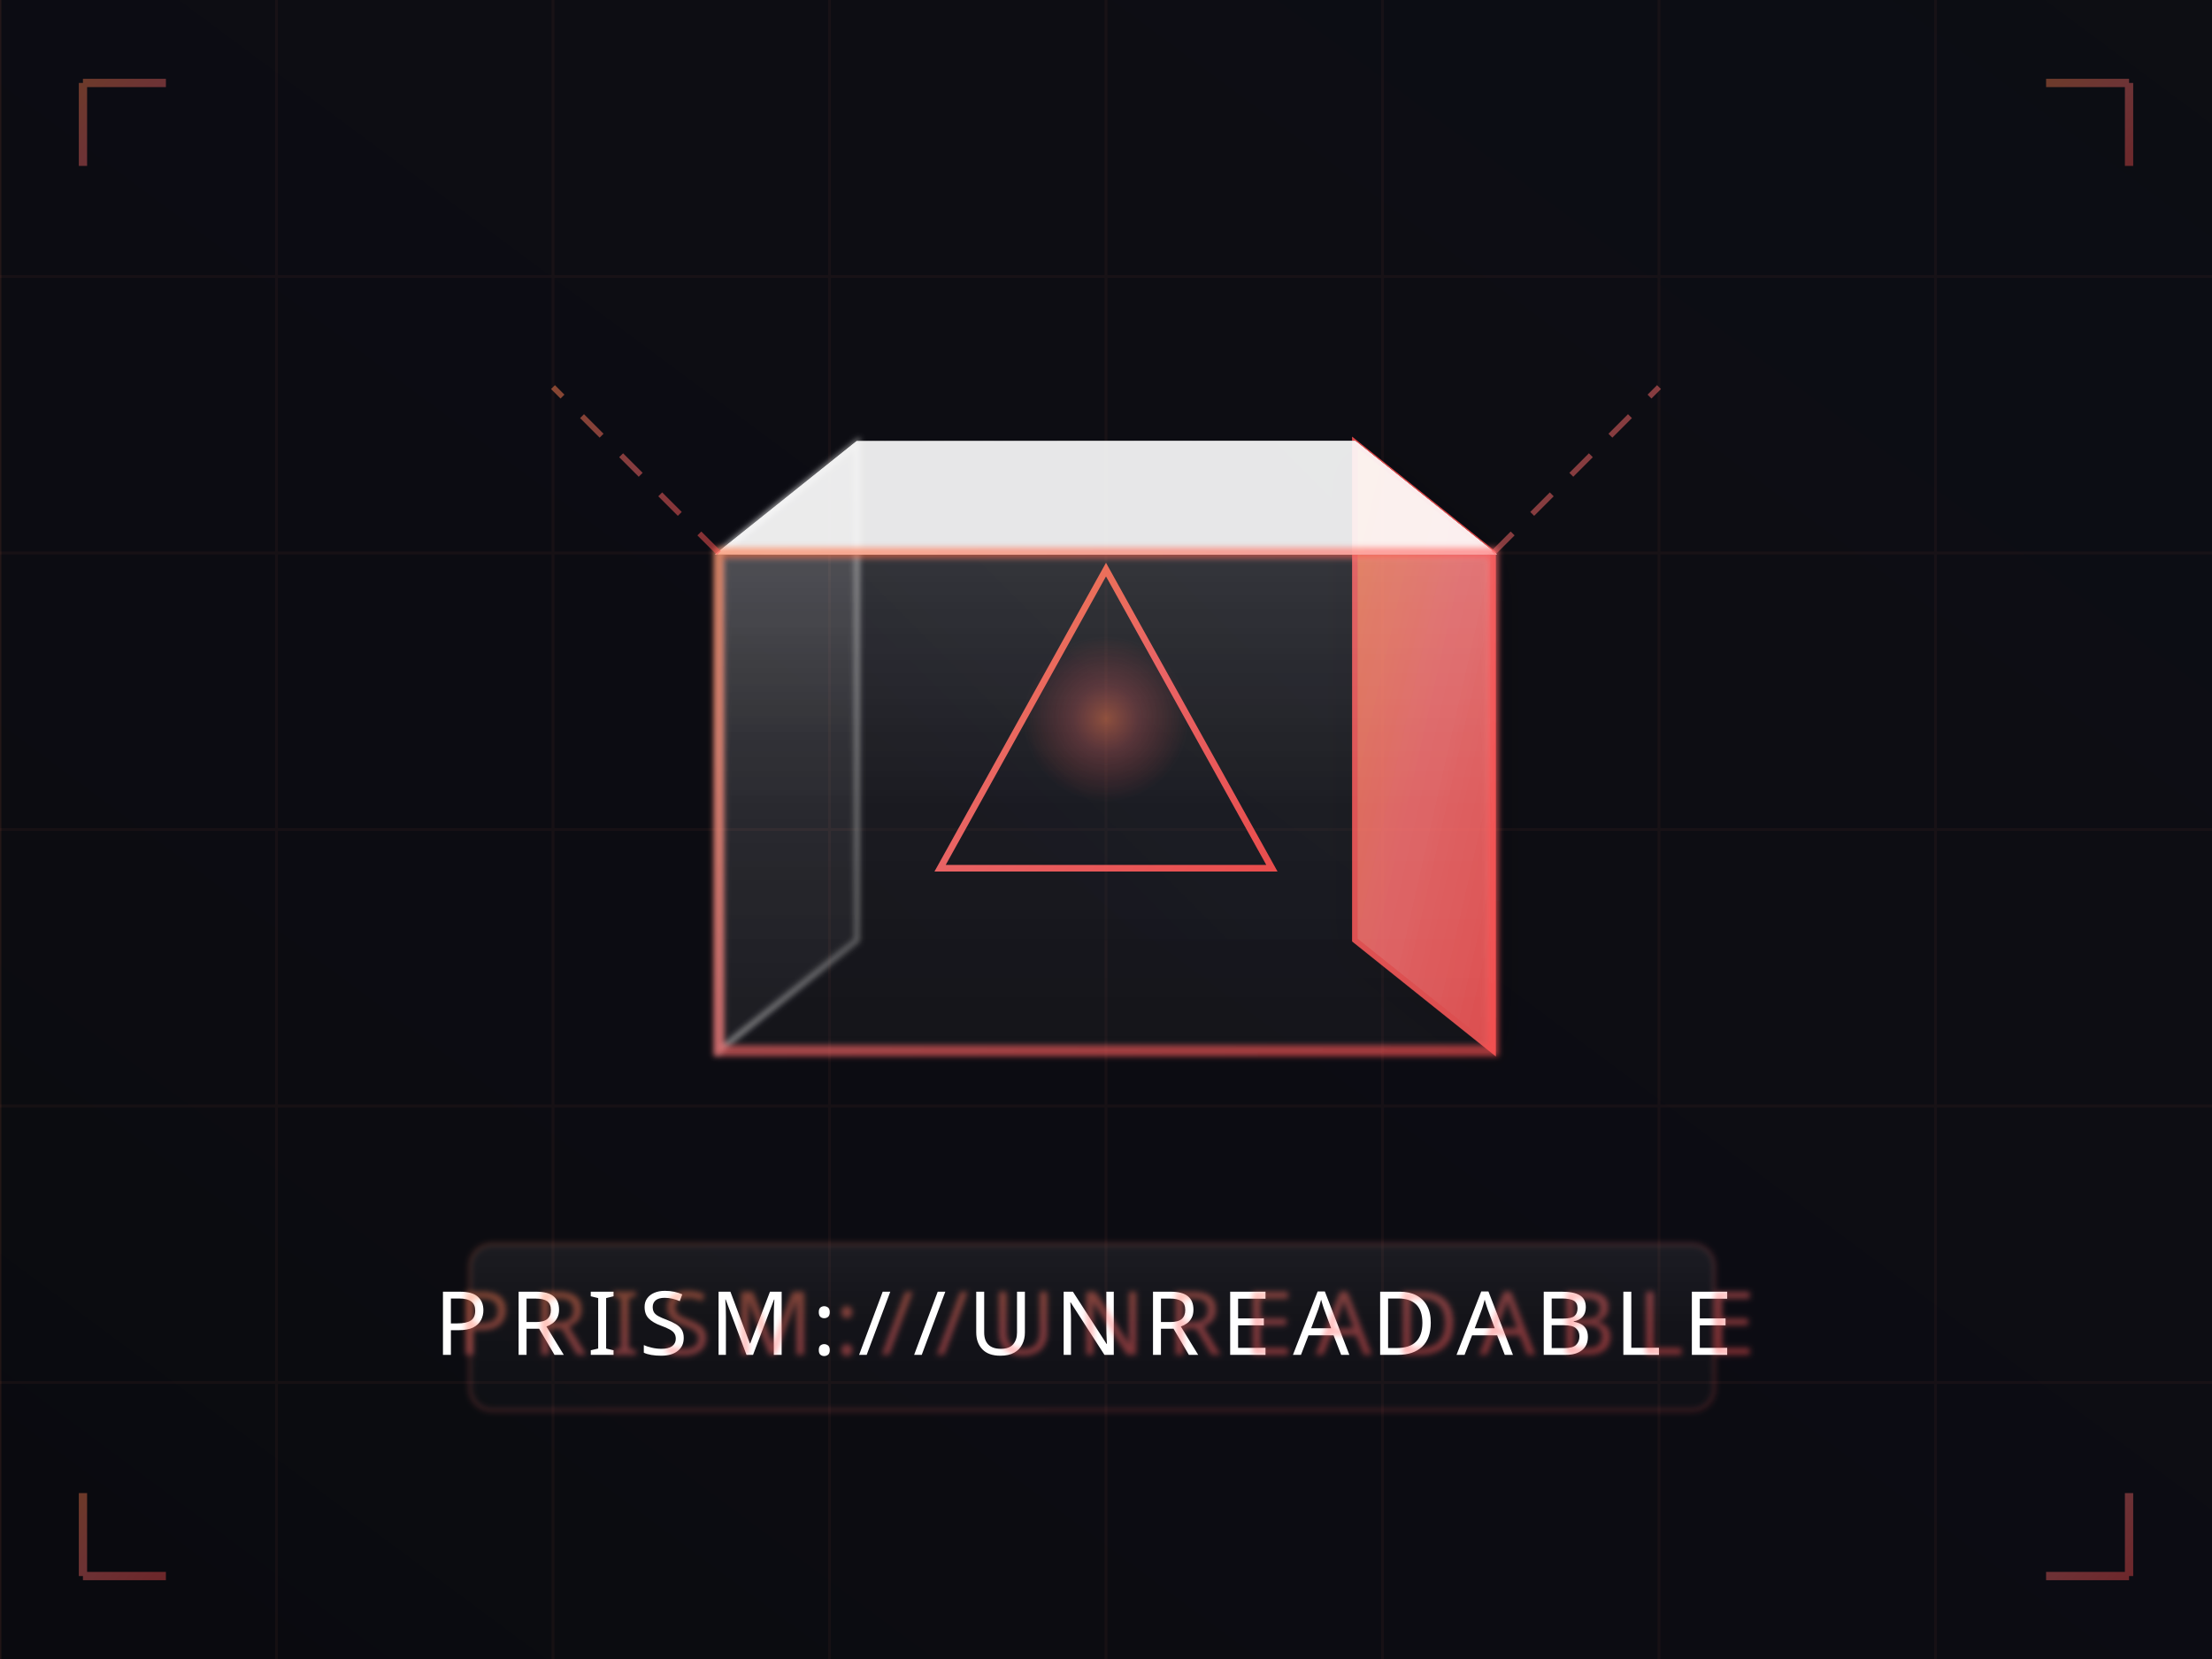
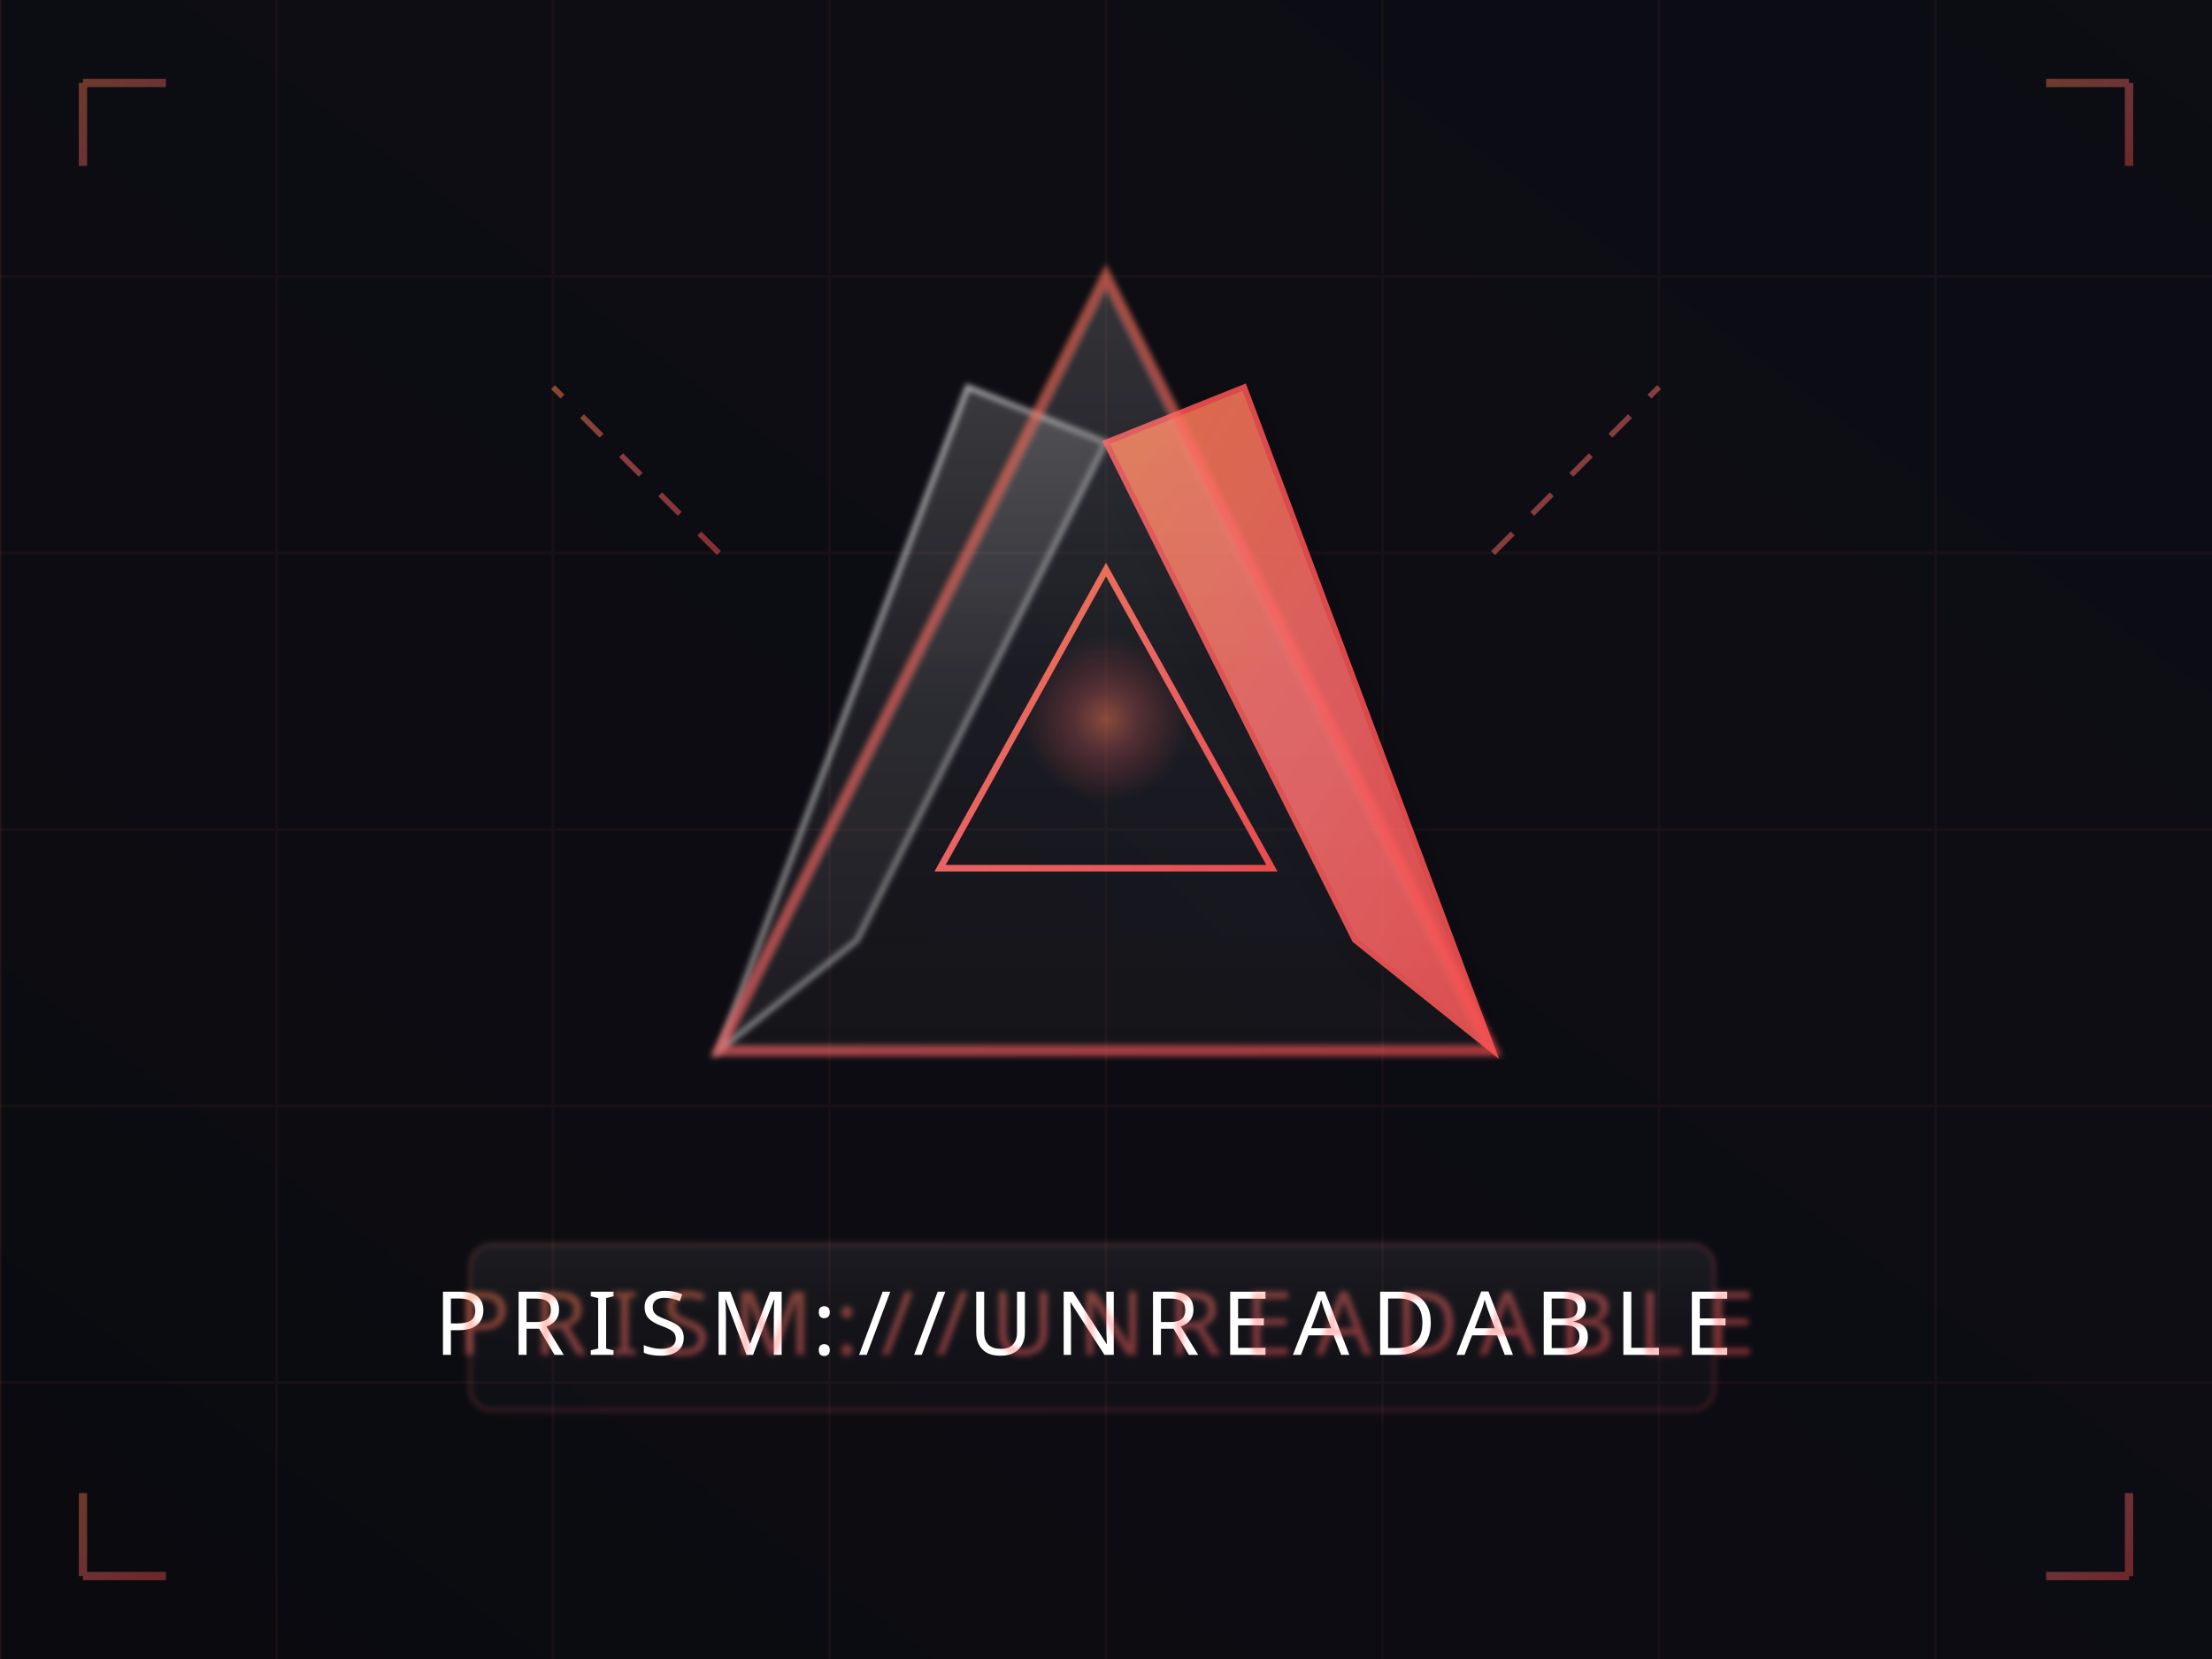
<svg xmlns="http://www.w3.org/2000/svg" viewBox="0 0 400 300" preserveAspectRatio="none">
  <defs>
    <linearGradient id="prismOrange" x1="0%" y1="0%" x2="100%" y2="100%">
      <stop offset="0%" style="stop-color:#ff7f50;stop-opacity:1" />
      <stop offset="50%" style="stop-color:#ff6b6b;stop-opacity:1" />
      <stop offset="100%" style="stop-color:#ff5252;stop-opacity:1" />
    </linearGradient>
    <linearGradient id="chromeGradient" x1="0%" y1="0%" x2="100%" y2="100%">
      <stop offset="0%" style="stop-color:#e8e8e8;stop-opacity:0.9" />
      <stop offset="25%" style="stop-color:#ffffff;stop-opacity:0.95" />
      <stop offset="50%" style="stop-color:#c0c0c0;stop-opacity:0.9" />
      <stop offset="75%" style="stop-color:#a9a9a9;stop-opacity:0.85" />
      <stop offset="100%" style="stop-color:#808080;stop-opacity:0.8" />
    </linearGradient>
    <linearGradient id="glassEffect" x1="0%" y1="0%" x2="0%" y2="100%">
      <stop offset="0%" style="stop-color:#ffffff;stop-opacity:0.25" />
      <stop offset="50%" style="stop-color:#ffffff;stop-opacity:0.1" />
      <stop offset="100%" style="stop-color:#ffffff;stop-opacity:0.05" />
    </linearGradient>
    <linearGradient id="darkGradient" x1="0%" y1="100%" x2="100%" y2="0%">
      <stop offset="0%" style="stop-color:#0a0a0f;stop-opacity:0.6" />
      <stop offset="100%" style="stop-color:#141922;stop-opacity:0.3" />
    </linearGradient>
    <radialGradient id="orangeGlow" cx="50%" cy="50%" r="50%">
      <stop offset="0%" style="stop-color:#ff7f50;stop-opacity:0.8" />
      <stop offset="40%" style="stop-color:#ff6b6b;stop-opacity:0.4" />
      <stop offset="100%" style="stop-color:#ff5252;stop-opacity:0" />
    </radialGradient>
    <filter id="glassBlur" x="-50%" y="-50%" width="200%" height="200%">
      <feGaussianBlur in="SourceGraphic" stdDeviation="0.5" />
      <feColorMatrix type="matrix" values="1 0 0 0 0  0 1 0 0 0  0 0 1 0 0  0 0 0 0.9 0" />
    </filter>
    <filter id="modernShadow" x="-100%" y="-100%" width="300%" height="300%">
      <feDropShadow dx="0" dy="4" stdDeviation="8" flood-color="#ff7f50" flood-opacity="0.15" />
      <feDropShadow dx="0" dy="2" stdDeviation="4" flood-color="#000000" flood-opacity="0.2" />
    </filter>
    <filter id="chromeShine" x="-50%" y="-50%" width="200%" height="200%">
      <feGaussianBlur stdDeviation="3" result="coloredBlur" />
      <feSpecularLighting result="specOut" in="coloredBlur" specularConstant="2" specularExponent="20" lighting-color="white">
        <fePointLight x="50" y="50" z="200" />
      </feSpecularLighting>
      <feComposite in="specOut" in2="SourceAlpha" operator="in" result="specOut2" />
      <feComposite in="SourceGraphic" result="litPaint" operator="arithmetic" k1="0" k2="1" k3="1" k4="0" />
    </filter>
  </defs>
  <rect width="400" height="300" fill="#0a0a0f" />
  <rect width="400" height="300" fill="url(#darkGradient)" opacity="0.8" />
  <g stroke="#ff7f50" stroke-width="0.5" opacity="0.05">
    <line x1="0" y1="50" x2="400" y2="50" />
    <line x1="0" y1="100" x2="400" y2="100" />
    <line x1="0" y1="150" x2="400" y2="150" />
    <line x1="0" y1="200" x2="400" y2="200" />
    <line x1="0" y1="250" x2="400" y2="250" />
    <line x1="50" y1="0" x2="50" y2="300" />
    <line x1="100" y1="0" x2="100" y2="300" />
    <line x1="150" y1="0" x2="150" y2="300" />
    <line x1="200" y1="0" x2="200" y2="300" />
    <line x1="250" y1="0" x2="250" y2="300" />
    <line x1="300" y1="0" x2="300" y2="300" />
    <line x1="350" y1="0" x2="350" y2="300" />
  </g>
  <g transform="translate(200,130)">
-     <polygon points="-45,40 45,40 45,-50 -45,-50" fill="url(#darkGradient)" opacity="0.6" />
-     <polygon points="-70,60 -45,40 -45,-50 -70,-30" fill="url(#glassEffect)" stroke="url(#chromeGradient)" stroke-width="1" opacity="0.8" filter="url(#glassBlur)" />
-     <polygon points="45,40 70,60 70,-30 45,-50" fill="url(#prismOrange)" stroke="#ff5252" stroke-width="1" opacity="0.85" filter="url(#modernShadow)" />
-     <polygon points="-70,-30 -45,-50 45,-50 70,-30" fill="url(#chromeGradient)" stroke="#c0c0c0" stroke-width="0.5" opacity="0.9" filter="url(#chromeShine)" />
-     <polygon points="-70,60 70,60 70,-30 -70,-30" fill="url(#glassEffect)" stroke="url(#prismOrange)" stroke-width="2" opacity="0.7" filter="url(#glassBlur)">
+     <polygon points="-45,40 45,40 0,-50" fill="url(#darkGradient)" opacity="0.6" />
+     <polygon points="-70,60 -45,40 0,-50 -25,-60" fill="url(#glassEffect)" stroke="url(#chromeGradient)" stroke-width="1" opacity="0.8" filter="url(#glassBlur)" />
+     <polygon points="45,40 70,60 25,-60 0,-50" fill="url(#prismOrange)" stroke="#ff5252" stroke-width="1" opacity="0.85" filter="url(#modernShadow)" />
+     <polygon points="-70,60 70,60 0,-80" fill="url(#glassEffect)" stroke="url(#prismOrange)" stroke-width="2" opacity="0.7" filter="url(#glassBlur)">
      <animate attributeName="opacity" values="0.7;0.85;0.7" dur="4s" repeatCount="indefinite" />
    </polygon>
    <g transform="scale(0.6)">
      <polygon points="-50,45 50,45 0,-45" fill="none" stroke="url(#prismOrange)" stroke-width="2" opacity="0.9">
        <animate attributeName="stroke-width" values="2;3;2" dur="3s" repeatCount="indefinite" />
      </polygon>
      <circle cx="0" cy="0" r="25" fill="url(#orangeGlow)" opacity="0.6">
        <animate attributeName="r" values="25;30;25" dur="3s" repeatCount="indefinite" />
        <animate attributeName="opacity" values="0.6;0.9;0.6" dur="3s" repeatCount="indefinite" />
      </circle>
    </g>
    <g stroke="url(#prismOrange)" stroke-width="1" opacity="0.5">
      <line x1="-70" y1="-30" x2="-100" y2="-60" stroke-dasharray="5,5">
        <animate attributeName="stroke-dashoffset" values="0;10" dur="2s" repeatCount="indefinite" />
      </line>
      <line x1="70" y1="-30" x2="100" y2="-60" stroke-dasharray="5,5">
        <animate attributeName="stroke-dashoffset" values="0;10" dur="2s" repeatCount="indefinite" />
      </line>
      <line x1="0" y1="-50" x2="0" y2="-90" stroke-dasharray="5,5">
        <animate attributeName="stroke-dashoffset" values="0;10" dur="2s" repeatCount="indefinite" />
      </line>
    </g>
    <g>
      <circle cx="-90" cy="-40" r="1.5" fill="#ff7f50" opacity="0">
        <animate attributeName="opacity" values="0;0.8;0" dur="5s" repeatCount="indefinite" />
        <animate attributeName="cy" values="-40;-60;-40" dur="5s" repeatCount="indefinite" />
      </circle>
      <circle cx="90" cy="-40" r="1" fill="#ff6b6b" opacity="0">
        <animate attributeName="opacity" values="0;0.6;0" dur="6s" begin="1s" repeatCount="indefinite" />
        <animate attributeName="cy" values="-40;-55;-40" dur="6s" begin="1s" repeatCount="indefinite" />
      </circle>
      <circle cx="0" cy="-70" r="1.5" fill="#ff5252" opacity="0">
        <animate attributeName="opacity" values="0;0.7;0" dur="7s" begin="2s" repeatCount="indefinite" />
        <animate attributeName="cy" values="-70;-85;-70" dur="7s" begin="2s" repeatCount="indefinite" />
      </circle>
    </g>
  </g>
  <g transform="translate(200, 240)">
    <rect x="-115" y="-15" width="225" height="30" rx="4" ry="4" fill="url(#glassEffect)" stroke="url(#prismOrange)" stroke-width="0.5" opacity="0.3" filter="url(#glassBlur)" />
    <text x="0" y="5" text-anchor="middle" font-family="'Segoe UI', system-ui, -apple-system, sans-serif" font-size="16" font-weight="300" fill="#ffffff" letter-spacing="4px">
      PRISM://UNREADABLE
      <animate attributeName="fill-opacity" values="0.7;1;0.7" dur="5s" repeatCount="indefinite" />
    </text>
    <text x="0" y="5" text-anchor="middle" font-family="'Segoe UI', system-ui, -apple-system, sans-serif" font-size="16" font-weight="300" fill="url(#prismOrange)" letter-spacing="4px" opacity="0.5" filter="url(#glassBlur)">
      PRISM://UNREADABLE
    </text>
  </g>
  <g stroke="url(#prismOrange)" stroke-width="1.5" fill="none" opacity="0.4">
    <path d="M15,15 L15,30 M15,15 L30,15" />
    <path d="M370,15 L385,15 M385,15 L385,30" />
    <path d="M15,285 L15,270 M15,285 L30,285" />
    <path d="M385,285 L370,285 M385,285 L385,270" />
  </g>
  <line x1="0" y1="0" x2="0" y2="300" stroke="#ff7f50" stroke-width="0.5" opacity="0.1">
    <animate attributeName="x1" values="0;400;0" dur="10s" repeatCount="indefinite" />
    <animate attributeName="x2" values="0;400;0" dur="10s" repeatCount="indefinite" />
  </line>
</svg>
